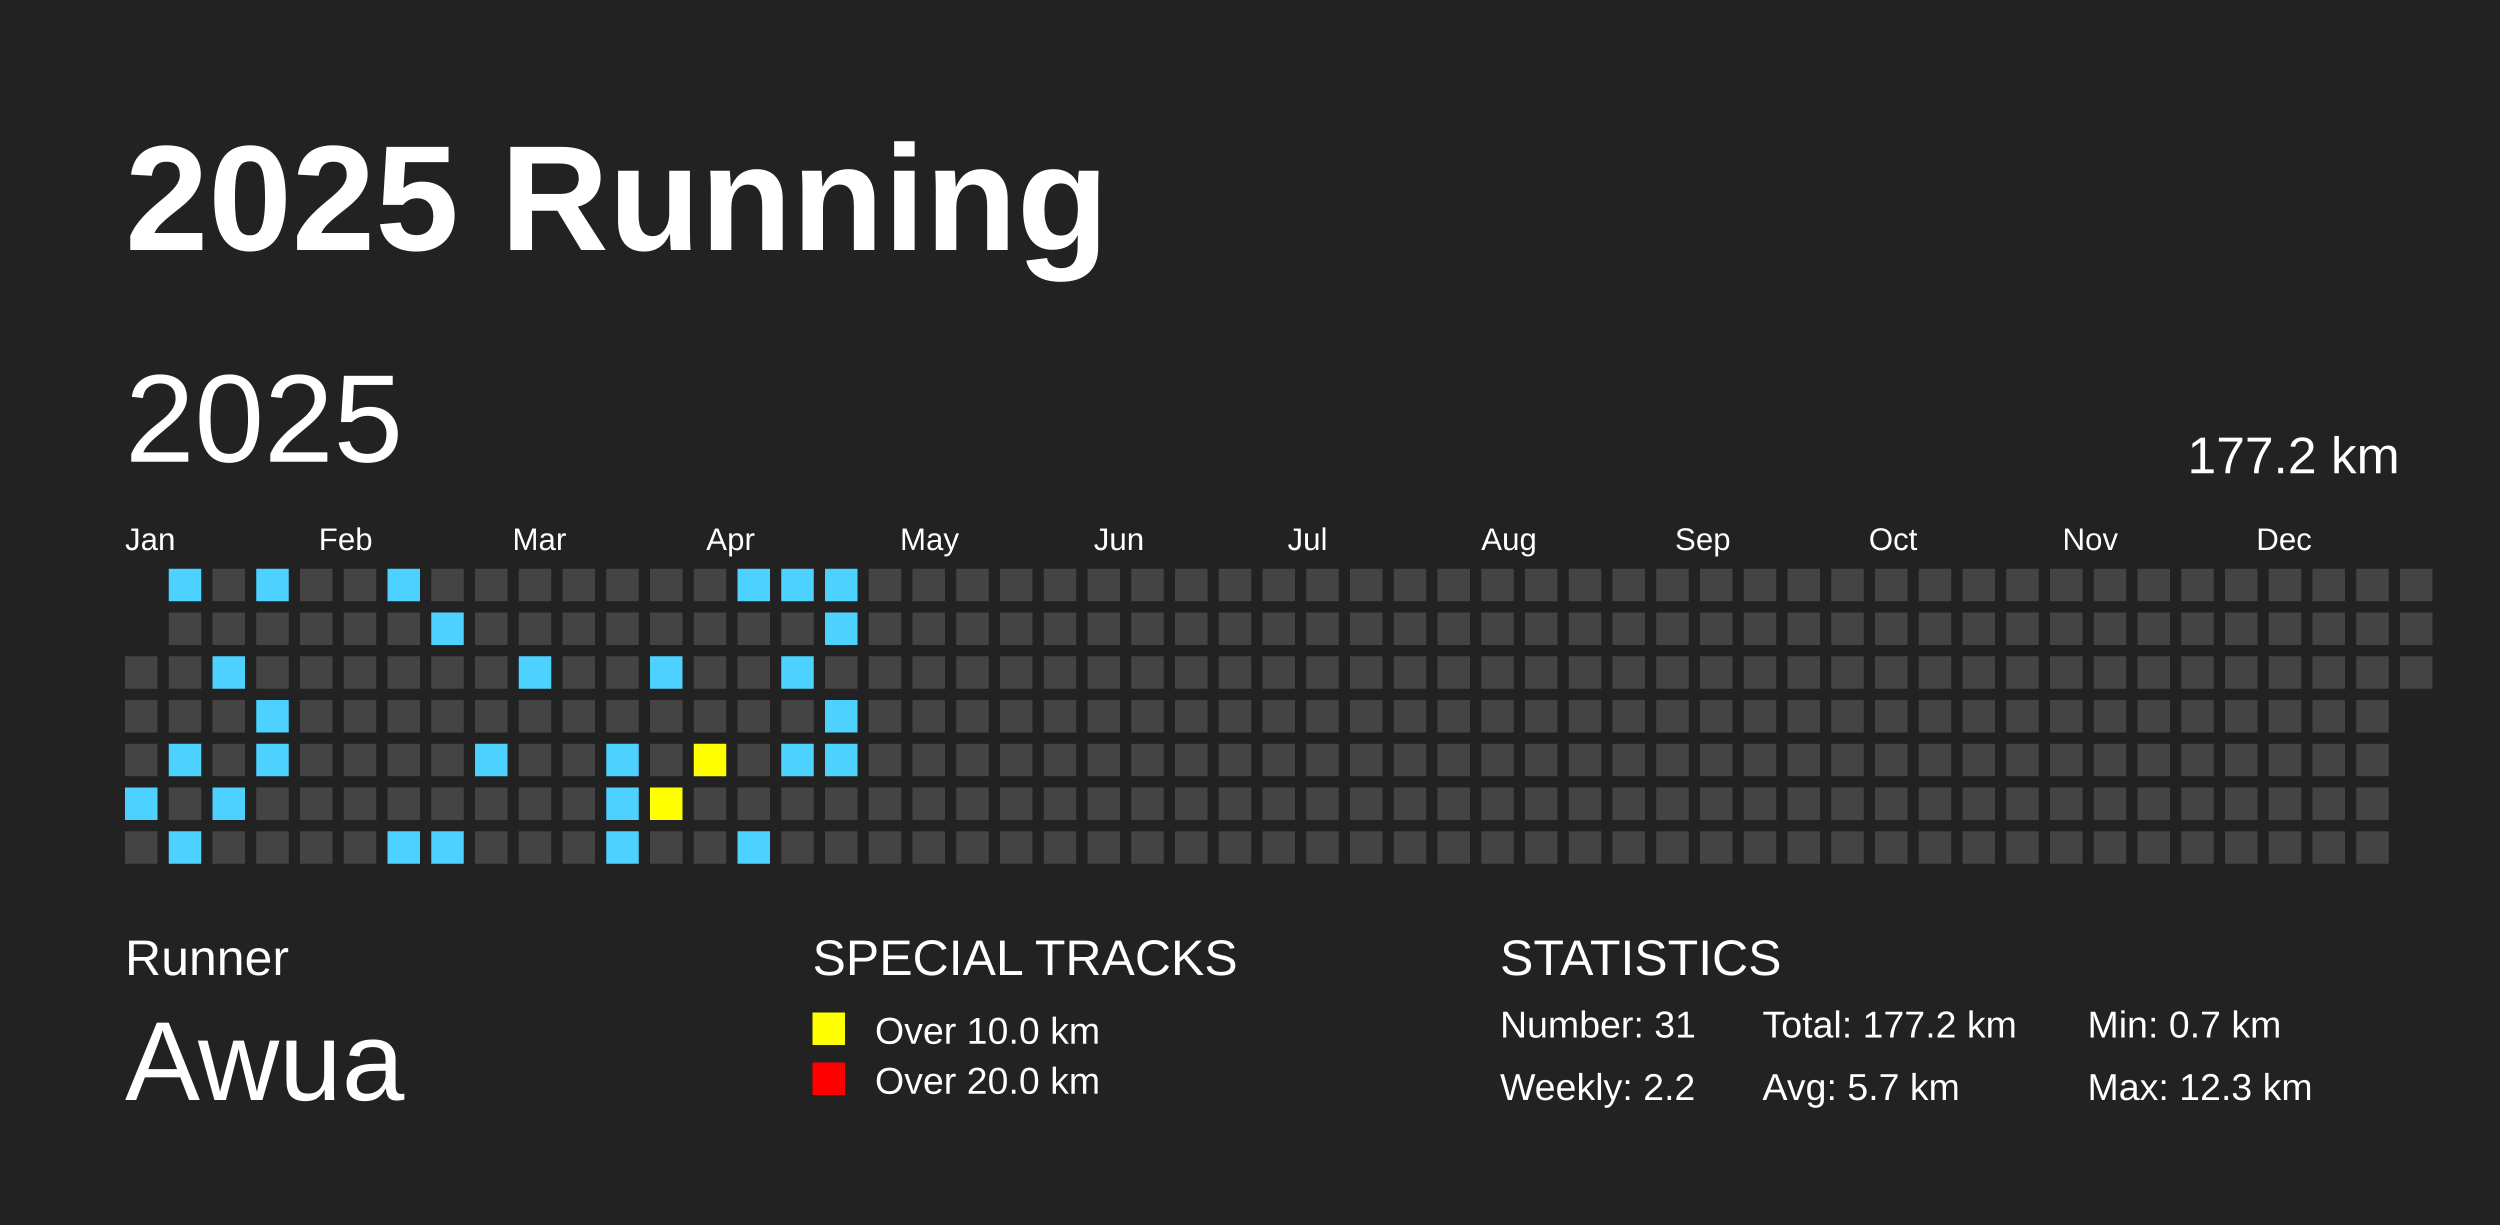
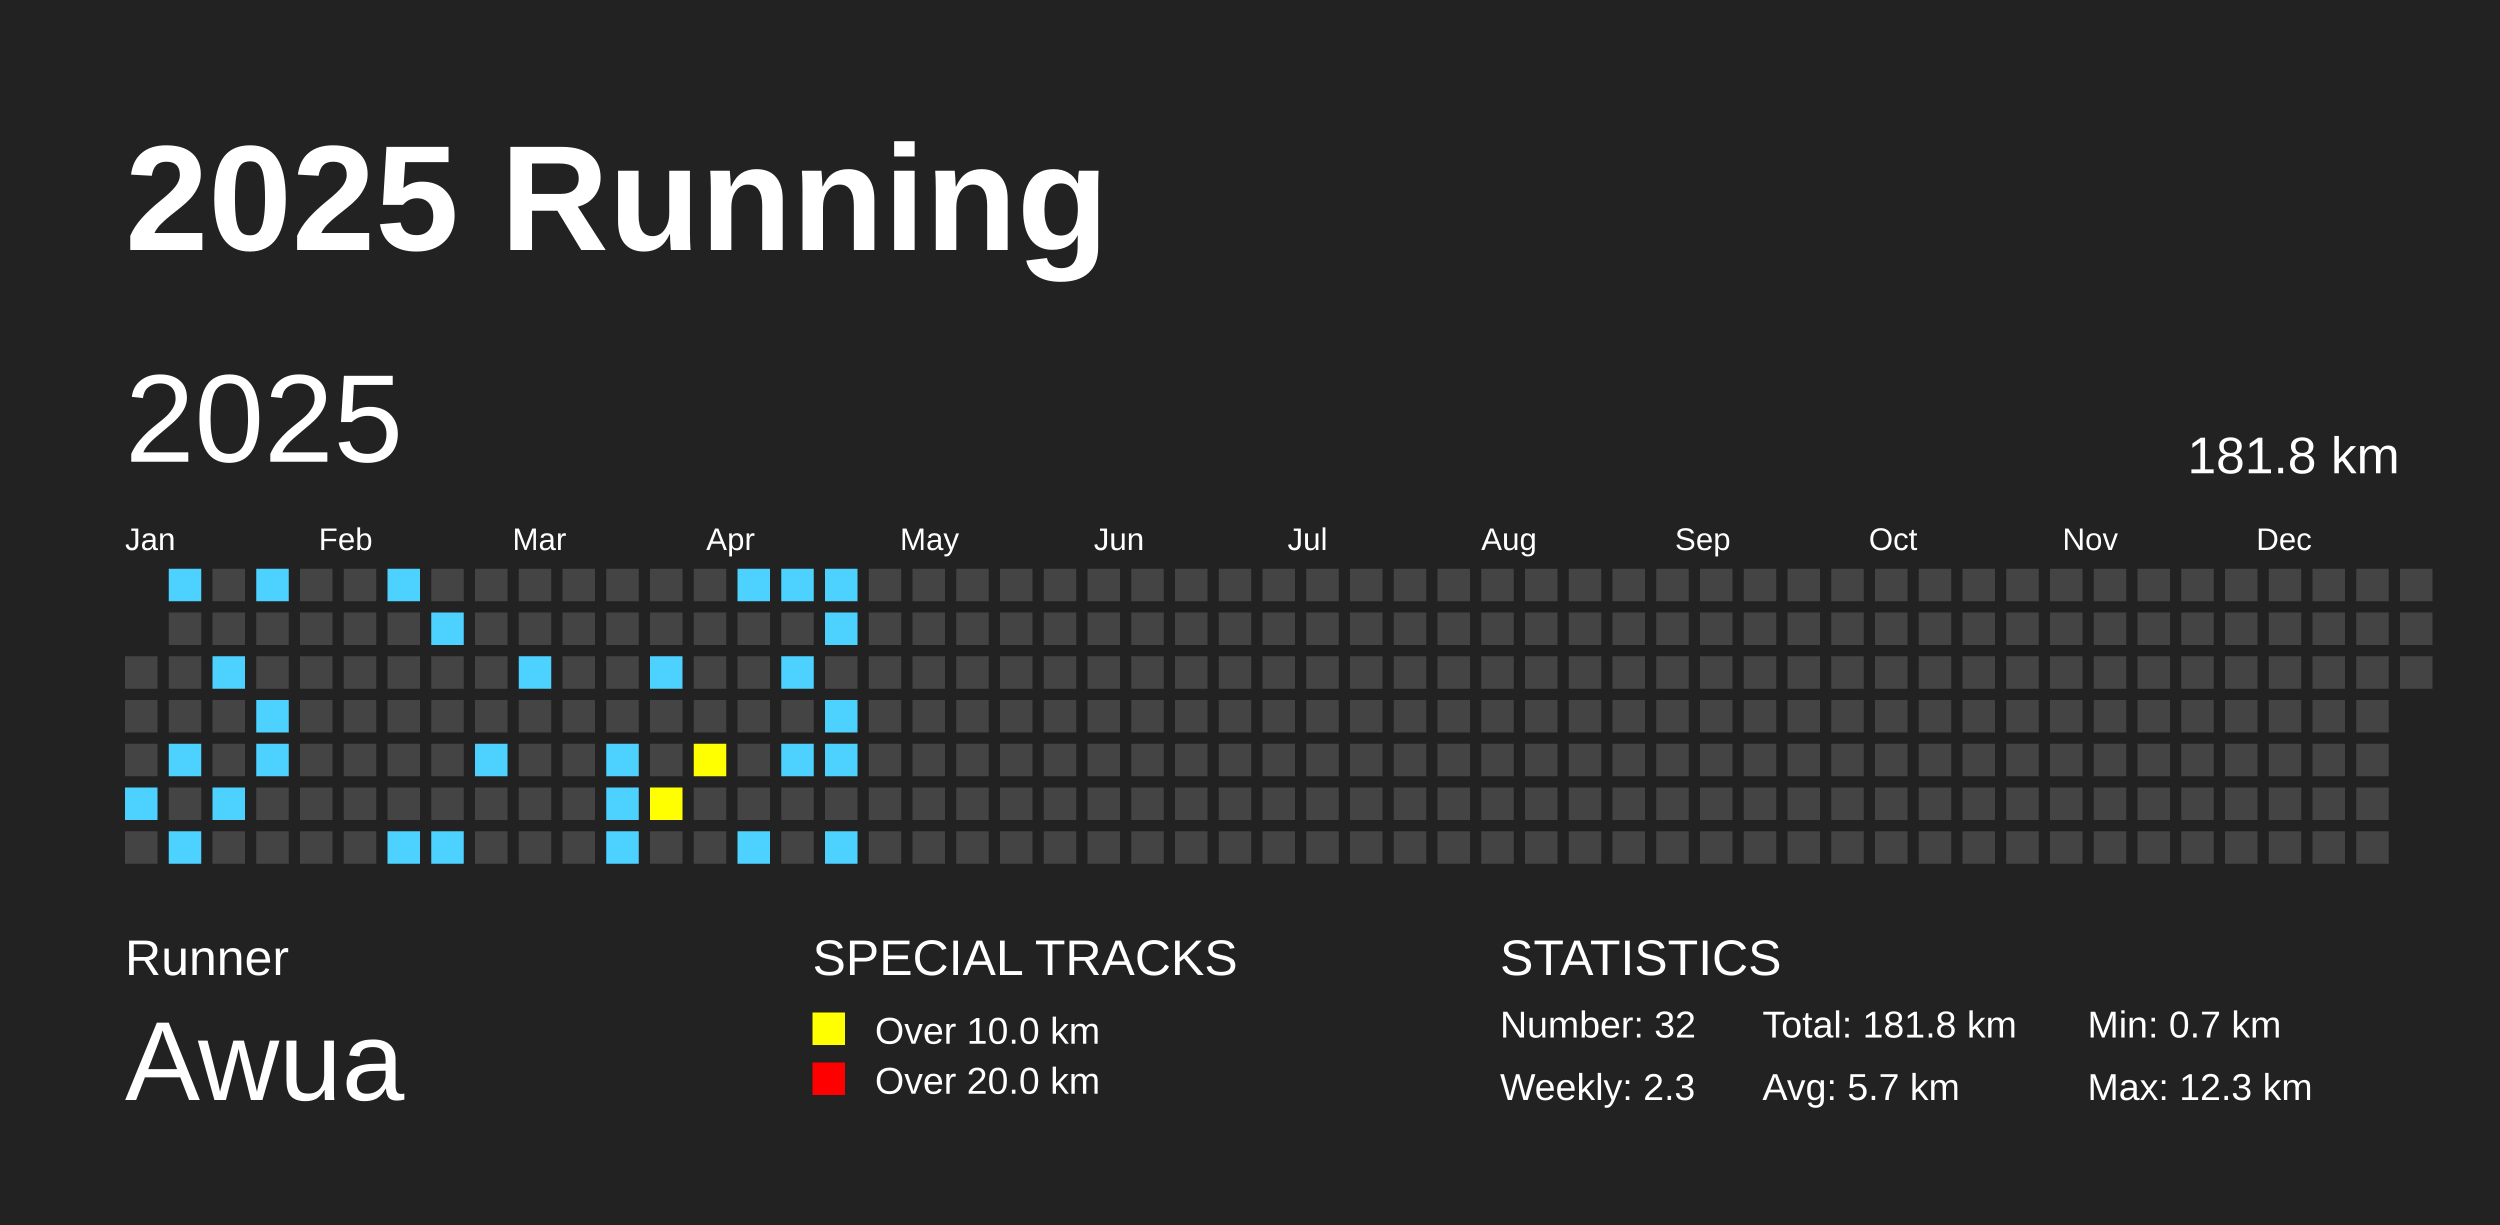
<svg xmlns="http://www.w3.org/2000/svg" baseProfile="full" height="98mm" version="1.1" viewBox="0,0,200,98" width="200mm">
  <defs />
  <rect fill="#222222" height="98" width="200" x="0" y="0" />
  <text fill="#FFFFFF" style="font-size:12px; font-family:Arial; font-weight:bold;" x="10" y="20">2025 Running</text>
  <text fill="#FFFFFF" style="font-size:4px; font-family:Arial" x="10" y="78">Runner</text>
  <text fill="#FFFFFF" style="font-size:9px; font-family:Arial" x="10" y="88">Awua</text>
  <text fill="#FFFFFF" style="font-size:4px; font-family:Arial" x="65" y="78">SPECIAL TRACKS</text>
  <rect fill="yellow" height="2.6" width="2.6" x="65" y="81" />
  <text fill="#FFFFFF" style="font-size:3px; font-family:Arial" x="70" y="83.5">Over 10.0 km</text>
  <rect fill="red" height="2.6" width="2.6" x="65" y="85" />
  <text fill="#FFFFFF" style="font-size:3px; font-family:Arial" x="70" y="87.5">Over 20.0 km</text>
  <text fill="#FFFFFF" style="font-size:4px; font-family:Arial" x="120" y="78">STATISTICS</text>
-   <text fill="#FFFFFF" style="font-size:3px; font-family:Arial" x="120" y="83">Number: 31</text>
-   <text fill="#FFFFFF" style="font-size:3px; font-family:Arial" x="120" y="88">Weekly: 2.2</text>
-   <text fill="#FFFFFF" style="font-size:3px; font-family:Arial" x="141" y="83">Total: 177.2 km</text>
+   <text fill="#FFFFFF" style="font-size:3px; font-family:Arial" x="120" y="83">Number: 32</text>
+   <text fill="#FFFFFF" style="font-size:3px; font-family:Arial" x="120" y="88">Weekly: 2.3</text>
+   <text fill="#FFFFFF" style="font-size:3px; font-family:Arial" x="141" y="83">Total: 181.8 km</text>
  <text fill="#FFFFFF" style="font-size:3px; font-family:Arial" x="141" y="88">Avg: 5.7 km</text>
  <text fill="#FFFFFF" style="font-size:3px; font-family:Arial" x="167" y="83">Min: 0.7 km</text>
  <text fill="#FFFFFF" style="font-size:3px; font-family:Arial" x="167" y="88">Max: 12.3 km</text>
  <text dominant-baseline="hanging" fill="#FFFFFF" style="font-size:10.0px; font-family:Arial;" x="10" y="30">2025</text>
-   <text dominant-baseline="hanging" fill="#FFFFFF" style="font-size:4.125px; font-family:Arial;" x="175" y="35">177.2 km</text>
+   <text dominant-baseline="hanging" fill="#FFFFFF" style="font-size:4.125px; font-family:Arial;" x="175" y="35">181.8 km</text>
  <text fill="#FFFFFF" style="font-size:2.5px; font-family:Arial" x="10.0" y="44">Jan</text>
  <text fill="#FFFFFF" style="font-size:2.5px; font-family:Arial" x="25.5" y="44">Feb</text>
  <text fill="#FFFFFF" style="font-size:2.5px; font-family:Arial" x="41.0" y="44">Mar</text>
  <text fill="#FFFFFF" style="font-size:2.5px; font-family:Arial" x="56.5" y="44">Apr</text>
  <text fill="#FFFFFF" style="font-size:2.5px; font-family:Arial" x="72.0" y="44">May</text>
  <text fill="#FFFFFF" style="font-size:2.5px; font-family:Arial" x="87.5" y="44">Jun</text>
  <text fill="#FFFFFF" style="font-size:2.5px; font-family:Arial" x="103.0" y="44">Jul</text>
  <text fill="#FFFFFF" style="font-size:2.5px; font-family:Arial" x="118.5" y="44">Aug</text>
  <text fill="#FFFFFF" style="font-size:2.5px; font-family:Arial" x="134.0" y="44">Sep</text>
  <text fill="#FFFFFF" style="font-size:2.5px; font-family:Arial" x="149.5" y="44">Oct</text>
  <text fill="#FFFFFF" style="font-size:2.5px; font-family:Arial" x="165.0" y="44">Nov</text>
  <text fill="#FFFFFF" style="font-size:2.5px; font-family:Arial" x="180.5" y="44">Dec</text>
  <rect fill="#444444" height="2.6" width="2.6" x="10.0" y="52.5" />
  <rect fill="#444444" height="2.6" width="2.6" x="10.0" y="56.0" />
  <rect fill="#444444" height="2.6" width="2.6" x="10.0" y="59.5" />
  <rect fill="#4DD2FF" height="2.6" width="2.6" x="10.0" y="63.0" />
  <rect fill="#444444" height="2.6" width="2.6" x="10.0" y="66.5" />
  <rect fill="#4DD2FF" height="2.6" width="2.6" x="13.5" y="45.5" />
  <rect fill="#444444" height="2.6" width="2.6" x="13.5" y="49.0" />
  <rect fill="#444444" height="2.6" width="2.6" x="13.5" y="52.5" />
  <rect fill="#444444" height="2.6" width="2.6" x="13.5" y="56.0" />
  <rect fill="#4DD2FF" height="2.6" width="2.6" x="13.5" y="59.5" />
  <rect fill="#444444" height="2.6" width="2.6" x="13.5" y="63.0" />
  <rect fill="#4DD2FF" height="2.6" width="2.6" x="13.5" y="66.5" />
  <rect fill="#444444" height="2.6" width="2.6" x="17.0" y="45.5" />
  <rect fill="#444444" height="2.6" width="2.6" x="17.0" y="49.0" />
  <rect fill="#4DD2FF" height="2.6" width="2.6" x="17.0" y="52.5" />
  <rect fill="#444444" height="2.6" width="2.6" x="17.0" y="56.0" />
  <rect fill="#444444" height="2.6" width="2.6" x="17.0" y="59.5" />
  <rect fill="#4DD2FF" height="2.6" width="2.6" x="17.0" y="63.0" />
  <rect fill="#444444" height="2.6" width="2.6" x="17.0" y="66.5" />
  <rect fill="#4DD2FF" height="2.6" width="2.6" x="20.5" y="45.5" />
  <rect fill="#444444" height="2.6" width="2.6" x="20.5" y="49.0" />
  <rect fill="#444444" height="2.6" width="2.6" x="20.5" y="52.5" />
  <rect fill="#4DD2FF" height="2.6" width="2.6" x="20.5" y="56.0" />
  <rect fill="#4DD2FF" height="2.6" width="2.6" x="20.5" y="59.5" />
  <rect fill="#444444" height="2.6" width="2.6" x="20.5" y="63.0" />
  <rect fill="#444444" height="2.6" width="2.6" x="20.5" y="66.5" />
  <rect fill="#444444" height="2.6" width="2.6" x="24.0" y="45.5" />
  <rect fill="#444444" height="2.6" width="2.6" x="24.0" y="49.0" />
  <rect fill="#444444" height="2.6" width="2.6" x="24.0" y="52.5" />
  <rect fill="#444444" height="2.6" width="2.6" x="24.0" y="56.0" />
  <rect fill="#444444" height="2.6" width="2.6" x="24.0" y="59.5" />
  <rect fill="#444444" height="2.6" width="2.6" x="24.0" y="63.0" />
  <rect fill="#444444" height="2.6" width="2.6" x="24.0" y="66.5" />
  <rect fill="#444444" height="2.6" width="2.6" x="27.5" y="45.5" />
  <rect fill="#444444" height="2.6" width="2.6" x="27.5" y="49.0" />
  <rect fill="#444444" height="2.6" width="2.6" x="27.5" y="52.5" />
  <rect fill="#444444" height="2.6" width="2.6" x="27.5" y="56.0" />
  <rect fill="#444444" height="2.6" width="2.6" x="27.5" y="59.5" />
  <rect fill="#444444" height="2.6" width="2.6" x="27.5" y="63.0" />
  <rect fill="#444444" height="2.6" width="2.6" x="27.5" y="66.5" />
  <rect fill="#4DD2FF" height="2.6" width="2.6" x="31.0" y="45.5" />
  <rect fill="#444444" height="2.6" width="2.6" x="31.0" y="49.0" />
  <rect fill="#444444" height="2.6" width="2.6" x="31.0" y="52.5" />
  <rect fill="#444444" height="2.6" width="2.6" x="31.0" y="56.0" />
  <rect fill="#444444" height="2.6" width="2.6" x="31.0" y="59.5" />
  <rect fill="#444444" height="2.6" width="2.6" x="31.0" y="63.0" />
  <rect fill="#4DD2FF" height="2.6" width="2.6" x="31.0" y="66.5" />
  <rect fill="#444444" height="2.6" width="2.6" x="34.5" y="45.5" />
  <rect fill="#4DD2FF" height="2.6" width="2.6" x="34.5" y="49.0" />
  <rect fill="#444444" height="2.6" width="2.6" x="34.5" y="52.5" />
  <rect fill="#444444" height="2.6" width="2.6" x="34.5" y="56.0" />
  <rect fill="#444444" height="2.6" width="2.6" x="34.5" y="59.5" />
  <rect fill="#444444" height="2.6" width="2.6" x="34.5" y="63.0" />
  <rect fill="#4DD2FF" height="2.6" width="2.6" x="34.5" y="66.5" />
  <rect fill="#444444" height="2.6" width="2.6" x="38.0" y="45.5" />
  <rect fill="#444444" height="2.6" width="2.6" x="38.0" y="49.0" />
  <rect fill="#444444" height="2.6" width="2.6" x="38.0" y="52.5" />
  <rect fill="#444444" height="2.6" width="2.6" x="38.0" y="56.0" />
  <rect fill="#4DD2FF" height="2.6" width="2.6" x="38.0" y="59.5" />
  <rect fill="#444444" height="2.6" width="2.6" x="38.0" y="63.0" />
  <rect fill="#444444" height="2.6" width="2.6" x="38.0" y="66.5" />
  <rect fill="#444444" height="2.6" width="2.6" x="41.5" y="45.5" />
  <rect fill="#444444" height="2.6" width="2.6" x="41.5" y="49.0" />
  <rect fill="#4DD2FF" height="2.6" width="2.6" x="41.5" y="52.5" />
  <rect fill="#444444" height="2.6" width="2.6" x="41.5" y="56.0" />
  <rect fill="#444444" height="2.6" width="2.6" x="41.5" y="59.5" />
  <rect fill="#444444" height="2.6" width="2.6" x="41.5" y="63.0" />
  <rect fill="#444444" height="2.6" width="2.6" x="41.5" y="66.5" />
  <rect fill="#444444" height="2.6" width="2.6" x="45.0" y="45.5" />
  <rect fill="#444444" height="2.6" width="2.6" x="45.0" y="49.0" />
  <rect fill="#444444" height="2.6" width="2.6" x="45.0" y="52.5" />
  <rect fill="#444444" height="2.6" width="2.6" x="45.0" y="56.0" />
  <rect fill="#444444" height="2.6" width="2.6" x="45.0" y="59.5" />
  <rect fill="#444444" height="2.6" width="2.6" x="45.0" y="63.0" />
  <rect fill="#444444" height="2.6" width="2.6" x="45.0" y="66.5" />
  <rect fill="#444444" height="2.6" width="2.6" x="48.5" y="45.5" />
  <rect fill="#444444" height="2.6" width="2.6" x="48.5" y="49.0" />
  <rect fill="#444444" height="2.6" width="2.6" x="48.5" y="52.5" />
  <rect fill="#444444" height="2.6" width="2.6" x="48.5" y="56.0" />
  <rect fill="#4DD2FF" height="2.6" width="2.6" x="48.5" y="59.5" />
  <rect fill="#4DD2FF" height="2.6" width="2.6" x="48.5" y="63.0" />
  <rect fill="#4DD2FF" height="2.6" width="2.6" x="48.5" y="66.5" />
  <rect fill="#444444" height="2.6" width="2.6" x="52.0" y="45.5" />
  <rect fill="#444444" height="2.6" width="2.6" x="52.0" y="49.0" />
  <rect fill="#4DD2FF" height="2.6" width="2.6" x="52.0" y="52.5" />
  <rect fill="#444444" height="2.6" width="2.6" x="52.0" y="56.0" />
  <rect fill="#444444" height="2.6" width="2.6" x="52.0" y="59.5" />
  <rect fill="yellow" height="2.6" width="2.6" x="52.0" y="63.0" />
  <rect fill="#444444" height="2.6" width="2.6" x="52.0" y="66.5" />
  <rect fill="#444444" height="2.6" width="2.6" x="55.5" y="45.5" />
  <rect fill="#444444" height="2.6" width="2.6" x="55.5" y="49.0" />
  <rect fill="#444444" height="2.6" width="2.6" x="55.5" y="52.5" />
  <rect fill="#444444" height="2.6" width="2.6" x="55.5" y="56.0" />
  <rect fill="yellow" height="2.6" width="2.6" x="55.5" y="59.5" />
  <rect fill="#444444" height="2.6" width="2.6" x="55.5" y="63.0" />
  <rect fill="#444444" height="2.6" width="2.6" x="55.5" y="66.5" />
  <rect fill="#4DD2FF" height="2.6" width="2.6" x="59.0" y="45.5" />
  <rect fill="#444444" height="2.6" width="2.6" x="59.0" y="49.0" />
  <rect fill="#444444" height="2.6" width="2.6" x="59.0" y="52.5" />
  <rect fill="#444444" height="2.6" width="2.6" x="59.0" y="56.0" />
  <rect fill="#444444" height="2.6" width="2.6" x="59.0" y="59.5" />
  <rect fill="#444444" height="2.6" width="2.6" x="59.0" y="63.0" />
  <rect fill="#4DD2FF" height="2.6" width="2.6" x="59.0" y="66.5" />
  <rect fill="#4DD2FF" height="2.6" width="2.6" x="62.5" y="45.5" />
  <rect fill="#444444" height="2.6" width="2.6" x="62.5" y="49.0" />
  <rect fill="#4DD2FF" height="2.6" width="2.6" x="62.5" y="52.5" />
  <rect fill="#444444" height="2.6" width="2.6" x="62.5" y="56.0" />
  <rect fill="#4DD2FF" height="2.6" width="2.6" x="62.5" y="59.5" />
  <rect fill="#444444" height="2.6" width="2.6" x="62.5" y="63.0" />
  <rect fill="#444444" height="2.6" width="2.6" x="62.5" y="66.5" />
  <rect fill="#4DD2FF" height="2.6" width="2.6" x="66.0" y="45.5" />
  <rect fill="#4DD2FF" height="2.6" width="2.6" x="66.0" y="49.0" />
  <rect fill="#444444" height="2.6" width="2.6" x="66.0" y="52.5" />
  <rect fill="#4DD2FF" height="2.6" width="2.6" x="66.0" y="56.0" />
  <rect fill="#4DD2FF" height="2.6" width="2.6" x="66.0" y="59.5" />
  <rect fill="#444444" height="2.6" width="2.6" x="66.0" y="63.0" />
-   <rect fill="#444444" height="2.6" width="2.6" x="66.0" y="66.5" />
+   <rect fill="#4DD2FF" height="2.6" width="2.6" x="66.0" y="66.5" />
  <rect fill="#444444" height="2.6" width="2.6" x="69.5" y="45.5" />
  <rect fill="#444444" height="2.6" width="2.6" x="69.5" y="49.0" />
  <rect fill="#444444" height="2.6" width="2.6" x="69.5" y="52.5" />
  <rect fill="#444444" height="2.6" width="2.6" x="69.5" y="56.0" />
  <rect fill="#444444" height="2.6" width="2.6" x="69.5" y="59.5" />
  <rect fill="#444444" height="2.6" width="2.6" x="69.5" y="63.0" />
  <rect fill="#444444" height="2.6" width="2.6" x="69.5" y="66.5" />
  <rect fill="#444444" height="2.6" width="2.6" x="73.0" y="45.5" />
  <rect fill="#444444" height="2.6" width="2.6" x="73.0" y="49.0" />
  <rect fill="#444444" height="2.6" width="2.6" x="73.0" y="52.5" />
  <rect fill="#444444" height="2.6" width="2.6" x="73.0" y="56.0" />
  <rect fill="#444444" height="2.6" width="2.6" x="73.0" y="59.5" />
  <rect fill="#444444" height="2.6" width="2.6" x="73.0" y="63.0" />
  <rect fill="#444444" height="2.6" width="2.6" x="73.0" y="66.5" />
  <rect fill="#444444" height="2.6" width="2.6" x="76.5" y="45.5" />
  <rect fill="#444444" height="2.6" width="2.6" x="76.5" y="49.0" />
  <rect fill="#444444" height="2.6" width="2.6" x="76.5" y="52.5" />
  <rect fill="#444444" height="2.6" width="2.6" x="76.5" y="56.0" />
  <rect fill="#444444" height="2.6" width="2.6" x="76.5" y="59.5" />
  <rect fill="#444444" height="2.6" width="2.6" x="76.5" y="63.0" />
  <rect fill="#444444" height="2.6" width="2.6" x="76.5" y="66.5" />
  <rect fill="#444444" height="2.6" width="2.6" x="80.0" y="45.5" />
  <rect fill="#444444" height="2.6" width="2.6" x="80.0" y="49.0" />
  <rect fill="#444444" height="2.6" width="2.6" x="80.0" y="52.5" />
  <rect fill="#444444" height="2.6" width="2.6" x="80.0" y="56.0" />
  <rect fill="#444444" height="2.6" width="2.6" x="80.0" y="59.5" />
  <rect fill="#444444" height="2.6" width="2.6" x="80.0" y="63.0" />
  <rect fill="#444444" height="2.6" width="2.6" x="80.0" y="66.5" />
  <rect fill="#444444" height="2.6" width="2.6" x="83.5" y="45.5" />
  <rect fill="#444444" height="2.6" width="2.6" x="83.5" y="49.0" />
  <rect fill="#444444" height="2.6" width="2.6" x="83.5" y="52.5" />
  <rect fill="#444444" height="2.6" width="2.6" x="83.5" y="56.0" />
  <rect fill="#444444" height="2.6" width="2.6" x="83.5" y="59.5" />
  <rect fill="#444444" height="2.6" width="2.6" x="83.5" y="63.0" />
  <rect fill="#444444" height="2.6" width="2.6" x="83.5" y="66.5" />
  <rect fill="#444444" height="2.6" width="2.6" x="87.0" y="45.5" />
  <rect fill="#444444" height="2.6" width="2.6" x="87.0" y="49.0" />
  <rect fill="#444444" height="2.6" width="2.6" x="87.0" y="52.5" />
  <rect fill="#444444" height="2.6" width="2.6" x="87.0" y="56.0" />
  <rect fill="#444444" height="2.6" width="2.6" x="87.0" y="59.5" />
  <rect fill="#444444" height="2.6" width="2.6" x="87.0" y="63.0" />
  <rect fill="#444444" height="2.6" width="2.6" x="87.0" y="66.5" />
  <rect fill="#444444" height="2.6" width="2.6" x="90.5" y="45.5" />
  <rect fill="#444444" height="2.6" width="2.6" x="90.5" y="49.0" />
  <rect fill="#444444" height="2.6" width="2.6" x="90.5" y="52.5" />
  <rect fill="#444444" height="2.6" width="2.6" x="90.5" y="56.0" />
  <rect fill="#444444" height="2.6" width="2.6" x="90.5" y="59.5" />
  <rect fill="#444444" height="2.6" width="2.6" x="90.5" y="63.0" />
  <rect fill="#444444" height="2.6" width="2.6" x="90.5" y="66.5" />
  <rect fill="#444444" height="2.6" width="2.6" x="94.0" y="45.5" />
  <rect fill="#444444" height="2.6" width="2.6" x="94.0" y="49.0" />
  <rect fill="#444444" height="2.6" width="2.6" x="94.0" y="52.5" />
  <rect fill="#444444" height="2.6" width="2.6" x="94.0" y="56.0" />
  <rect fill="#444444" height="2.6" width="2.6" x="94.0" y="59.5" />
  <rect fill="#444444" height="2.6" width="2.6" x="94.0" y="63.0" />
  <rect fill="#444444" height="2.6" width="2.6" x="94.0" y="66.5" />
  <rect fill="#444444" height="2.6" width="2.6" x="97.5" y="45.5" />
  <rect fill="#444444" height="2.6" width="2.6" x="97.5" y="49.0" />
  <rect fill="#444444" height="2.6" width="2.6" x="97.5" y="52.5" />
  <rect fill="#444444" height="2.6" width="2.6" x="97.5" y="56.0" />
  <rect fill="#444444" height="2.6" width="2.6" x="97.5" y="59.5" />
  <rect fill="#444444" height="2.6" width="2.6" x="97.5" y="63.0" />
  <rect fill="#444444" height="2.6" width="2.6" x="97.5" y="66.5" />
  <rect fill="#444444" height="2.6" width="2.6" x="101.0" y="45.5" />
  <rect fill="#444444" height="2.6" width="2.6" x="101.0" y="49.0" />
  <rect fill="#444444" height="2.6" width="2.6" x="101.0" y="52.5" />
  <rect fill="#444444" height="2.6" width="2.6" x="101.0" y="56.0" />
  <rect fill="#444444" height="2.6" width="2.6" x="101.0" y="59.5" />
  <rect fill="#444444" height="2.6" width="2.6" x="101.0" y="63.0" />
  <rect fill="#444444" height="2.6" width="2.6" x="101.0" y="66.5" />
  <rect fill="#444444" height="2.6" width="2.6" x="104.5" y="45.5" />
  <rect fill="#444444" height="2.6" width="2.6" x="104.5" y="49.0" />
  <rect fill="#444444" height="2.6" width="2.6" x="104.5" y="52.5" />
  <rect fill="#444444" height="2.6" width="2.6" x="104.5" y="56.0" />
  <rect fill="#444444" height="2.6" width="2.6" x="104.5" y="59.5" />
  <rect fill="#444444" height="2.6" width="2.6" x="104.5" y="63.0" />
  <rect fill="#444444" height="2.6" width="2.6" x="104.5" y="66.5" />
  <rect fill="#444444" height="2.6" width="2.6" x="108.0" y="45.5" />
  <rect fill="#444444" height="2.6" width="2.6" x="108.0" y="49.0" />
  <rect fill="#444444" height="2.6" width="2.6" x="108.0" y="52.5" />
  <rect fill="#444444" height="2.6" width="2.6" x="108.0" y="56.0" />
  <rect fill="#444444" height="2.6" width="2.6" x="108.0" y="59.5" />
  <rect fill="#444444" height="2.6" width="2.6" x="108.0" y="63.0" />
  <rect fill="#444444" height="2.6" width="2.6" x="108.0" y="66.5" />
  <rect fill="#444444" height="2.6" width="2.6" x="111.5" y="45.5" />
  <rect fill="#444444" height="2.6" width="2.6" x="111.5" y="49.0" />
  <rect fill="#444444" height="2.6" width="2.6" x="111.5" y="52.5" />
  <rect fill="#444444" height="2.6" width="2.6" x="111.5" y="56.0" />
  <rect fill="#444444" height="2.6" width="2.6" x="111.5" y="59.5" />
  <rect fill="#444444" height="2.6" width="2.6" x="111.5" y="63.0" />
  <rect fill="#444444" height="2.6" width="2.6" x="111.5" y="66.5" />
  <rect fill="#444444" height="2.6" width="2.6" x="115.0" y="45.5" />
  <rect fill="#444444" height="2.6" width="2.6" x="115.0" y="49.0" />
  <rect fill="#444444" height="2.6" width="2.6" x="115.0" y="52.5" />
  <rect fill="#444444" height="2.6" width="2.6" x="115.0" y="56.0" />
  <rect fill="#444444" height="2.6" width="2.6" x="115.0" y="59.5" />
  <rect fill="#444444" height="2.6" width="2.6" x="115.0" y="63.0" />
  <rect fill="#444444" height="2.6" width="2.6" x="115.0" y="66.5" />
  <rect fill="#444444" height="2.6" width="2.6" x="118.5" y="45.5" />
  <rect fill="#444444" height="2.6" width="2.6" x="118.5" y="49.0" />
  <rect fill="#444444" height="2.6" width="2.6" x="118.5" y="52.5" />
  <rect fill="#444444" height="2.6" width="2.6" x="118.5" y="56.0" />
  <rect fill="#444444" height="2.6" width="2.6" x="118.5" y="59.5" />
  <rect fill="#444444" height="2.6" width="2.6" x="118.5" y="63.0" />
  <rect fill="#444444" height="2.6" width="2.6" x="118.5" y="66.5" />
  <rect fill="#444444" height="2.6" width="2.6" x="122.0" y="45.5" />
  <rect fill="#444444" height="2.6" width="2.6" x="122.0" y="49.0" />
  <rect fill="#444444" height="2.6" width="2.6" x="122.0" y="52.5" />
  <rect fill="#444444" height="2.6" width="2.6" x="122.0" y="56.0" />
  <rect fill="#444444" height="2.6" width="2.6" x="122.0" y="59.5" />
  <rect fill="#444444" height="2.6" width="2.6" x="122.0" y="63.0" />
  <rect fill="#444444" height="2.6" width="2.6" x="122.0" y="66.5" />
  <rect fill="#444444" height="2.6" width="2.6" x="125.5" y="45.5" />
  <rect fill="#444444" height="2.6" width="2.6" x="125.5" y="49.0" />
  <rect fill="#444444" height="2.6" width="2.6" x="125.5" y="52.5" />
  <rect fill="#444444" height="2.6" width="2.6" x="125.5" y="56.0" />
  <rect fill="#444444" height="2.6" width="2.6" x="125.5" y="59.5" />
  <rect fill="#444444" height="2.6" width="2.6" x="125.5" y="63.0" />
  <rect fill="#444444" height="2.6" width="2.6" x="125.5" y="66.5" />
  <rect fill="#444444" height="2.6" width="2.6" x="129.0" y="45.5" />
  <rect fill="#444444" height="2.6" width="2.6" x="129.0" y="49.0" />
  <rect fill="#444444" height="2.6" width="2.6" x="129.0" y="52.5" />
  <rect fill="#444444" height="2.6" width="2.6" x="129.0" y="56.0" />
  <rect fill="#444444" height="2.6" width="2.6" x="129.0" y="59.5" />
  <rect fill="#444444" height="2.6" width="2.6" x="129.0" y="63.0" />
  <rect fill="#444444" height="2.6" width="2.6" x="129.0" y="66.5" />
  <rect fill="#444444" height="2.6" width="2.6" x="132.5" y="45.5" />
  <rect fill="#444444" height="2.6" width="2.6" x="132.5" y="49.0" />
  <rect fill="#444444" height="2.6" width="2.6" x="132.5" y="52.5" />
  <rect fill="#444444" height="2.6" width="2.6" x="132.5" y="56.0" />
  <rect fill="#444444" height="2.6" width="2.6" x="132.5" y="59.5" />
  <rect fill="#444444" height="2.6" width="2.6" x="132.5" y="63.0" />
  <rect fill="#444444" height="2.6" width="2.6" x="132.5" y="66.5" />
  <rect fill="#444444" height="2.6" width="2.6" x="136.0" y="45.5" />
  <rect fill="#444444" height="2.6" width="2.6" x="136.0" y="49.0" />
  <rect fill="#444444" height="2.6" width="2.6" x="136.0" y="52.5" />
  <rect fill="#444444" height="2.6" width="2.6" x="136.0" y="56.0" />
  <rect fill="#444444" height="2.6" width="2.6" x="136.0" y="59.5" />
  <rect fill="#444444" height="2.6" width="2.6" x="136.0" y="63.0" />
  <rect fill="#444444" height="2.6" width="2.6" x="136.0" y="66.5" />
  <rect fill="#444444" height="2.6" width="2.6" x="139.5" y="45.5" />
  <rect fill="#444444" height="2.6" width="2.6" x="139.5" y="49.0" />
  <rect fill="#444444" height="2.6" width="2.6" x="139.5" y="52.5" />
  <rect fill="#444444" height="2.6" width="2.6" x="139.5" y="56.0" />
  <rect fill="#444444" height="2.6" width="2.6" x="139.5" y="59.5" />
  <rect fill="#444444" height="2.6" width="2.6" x="139.5" y="63.0" />
  <rect fill="#444444" height="2.6" width="2.6" x="139.5" y="66.5" />
  <rect fill="#444444" height="2.6" width="2.6" x="143.0" y="45.5" />
  <rect fill="#444444" height="2.6" width="2.6" x="143.0" y="49.0" />
  <rect fill="#444444" height="2.6" width="2.6" x="143.0" y="52.5" />
  <rect fill="#444444" height="2.6" width="2.6" x="143.0" y="56.0" />
  <rect fill="#444444" height="2.6" width="2.6" x="143.0" y="59.5" />
  <rect fill="#444444" height="2.6" width="2.6" x="143.0" y="63.0" />
  <rect fill="#444444" height="2.6" width="2.6" x="143.0" y="66.5" />
  <rect fill="#444444" height="2.6" width="2.6" x="146.5" y="45.5" />
  <rect fill="#444444" height="2.6" width="2.6" x="146.5" y="49.0" />
  <rect fill="#444444" height="2.6" width="2.6" x="146.5" y="52.5" />
  <rect fill="#444444" height="2.6" width="2.6" x="146.5" y="56.0" />
  <rect fill="#444444" height="2.6" width="2.6" x="146.5" y="59.5" />
  <rect fill="#444444" height="2.6" width="2.6" x="146.5" y="63.0" />
  <rect fill="#444444" height="2.6" width="2.6" x="146.5" y="66.5" />
  <rect fill="#444444" height="2.6" width="2.6" x="150.0" y="45.5" />
  <rect fill="#444444" height="2.6" width="2.6" x="150.0" y="49.0" />
  <rect fill="#444444" height="2.6" width="2.6" x="150.0" y="52.5" />
  <rect fill="#444444" height="2.6" width="2.6" x="150.0" y="56.0" />
  <rect fill="#444444" height="2.6" width="2.6" x="150.0" y="59.5" />
  <rect fill="#444444" height="2.6" width="2.6" x="150.0" y="63.0" />
  <rect fill="#444444" height="2.6" width="2.6" x="150.0" y="66.5" />
  <rect fill="#444444" height="2.6" width="2.6" x="153.5" y="45.5" />
  <rect fill="#444444" height="2.6" width="2.6" x="153.5" y="49.0" />
  <rect fill="#444444" height="2.6" width="2.6" x="153.5" y="52.5" />
  <rect fill="#444444" height="2.6" width="2.6" x="153.5" y="56.0" />
  <rect fill="#444444" height="2.6" width="2.6" x="153.5" y="59.5" />
  <rect fill="#444444" height="2.6" width="2.6" x="153.5" y="63.0" />
  <rect fill="#444444" height="2.6" width="2.6" x="153.5" y="66.5" />
  <rect fill="#444444" height="2.6" width="2.6" x="157.0" y="45.5" />
  <rect fill="#444444" height="2.6" width="2.6" x="157.0" y="49.0" />
  <rect fill="#444444" height="2.6" width="2.6" x="157.0" y="52.5" />
  <rect fill="#444444" height="2.6" width="2.6" x="157.0" y="56.0" />
  <rect fill="#444444" height="2.6" width="2.6" x="157.0" y="59.5" />
  <rect fill="#444444" height="2.6" width="2.6" x="157.0" y="63.0" />
  <rect fill="#444444" height="2.6" width="2.6" x="157.0" y="66.5" />
  <rect fill="#444444" height="2.6" width="2.6" x="160.5" y="45.5" />
  <rect fill="#444444" height="2.6" width="2.6" x="160.5" y="49.0" />
  <rect fill="#444444" height="2.6" width="2.6" x="160.5" y="52.5" />
  <rect fill="#444444" height="2.6" width="2.6" x="160.5" y="56.0" />
  <rect fill="#444444" height="2.6" width="2.6" x="160.5" y="59.5" />
  <rect fill="#444444" height="2.6" width="2.6" x="160.5" y="63.0" />
  <rect fill="#444444" height="2.6" width="2.6" x="160.5" y="66.5" />
  <rect fill="#444444" height="2.6" width="2.6" x="164.0" y="45.5" />
  <rect fill="#444444" height="2.6" width="2.6" x="164.0" y="49.0" />
  <rect fill="#444444" height="2.6" width="2.6" x="164.0" y="52.5" />
  <rect fill="#444444" height="2.6" width="2.6" x="164.0" y="56.0" />
  <rect fill="#444444" height="2.6" width="2.6" x="164.0" y="59.5" />
  <rect fill="#444444" height="2.6" width="2.6" x="164.0" y="63.0" />
  <rect fill="#444444" height="2.6" width="2.6" x="164.0" y="66.5" />
  <rect fill="#444444" height="2.6" width="2.6" x="167.5" y="45.5" />
  <rect fill="#444444" height="2.6" width="2.6" x="167.5" y="49.0" />
  <rect fill="#444444" height="2.6" width="2.6" x="167.5" y="52.5" />
  <rect fill="#444444" height="2.6" width="2.6" x="167.5" y="56.0" />
  <rect fill="#444444" height="2.6" width="2.6" x="167.5" y="59.5" />
  <rect fill="#444444" height="2.6" width="2.6" x="167.5" y="63.0" />
  <rect fill="#444444" height="2.6" width="2.6" x="167.5" y="66.5" />
  <rect fill="#444444" height="2.6" width="2.6" x="171.0" y="45.5" />
  <rect fill="#444444" height="2.6" width="2.6" x="171.0" y="49.0" />
  <rect fill="#444444" height="2.6" width="2.6" x="171.0" y="52.5" />
  <rect fill="#444444" height="2.6" width="2.6" x="171.0" y="56.0" />
  <rect fill="#444444" height="2.6" width="2.6" x="171.0" y="59.5" />
  <rect fill="#444444" height="2.6" width="2.6" x="171.0" y="63.0" />
  <rect fill="#444444" height="2.6" width="2.6" x="171.0" y="66.5" />
  <rect fill="#444444" height="2.6" width="2.6" x="174.5" y="45.5" />
  <rect fill="#444444" height="2.6" width="2.6" x="174.5" y="49.0" />
  <rect fill="#444444" height="2.6" width="2.6" x="174.5" y="52.5" />
  <rect fill="#444444" height="2.6" width="2.6" x="174.5" y="56.0" />
  <rect fill="#444444" height="2.6" width="2.6" x="174.5" y="59.5" />
  <rect fill="#444444" height="2.6" width="2.6" x="174.5" y="63.0" />
  <rect fill="#444444" height="2.6" width="2.6" x="174.5" y="66.5" />
  <rect fill="#444444" height="2.6" width="2.6" x="178.0" y="45.5" />
  <rect fill="#444444" height="2.6" width="2.6" x="178.0" y="49.0" />
  <rect fill="#444444" height="2.6" width="2.6" x="178.0" y="52.5" />
  <rect fill="#444444" height="2.6" width="2.6" x="178.0" y="56.0" />
  <rect fill="#444444" height="2.6" width="2.6" x="178.0" y="59.5" />
  <rect fill="#444444" height="2.6" width="2.6" x="178.0" y="63.0" />
  <rect fill="#444444" height="2.6" width="2.6" x="178.0" y="66.5" />
  <rect fill="#444444" height="2.6" width="2.6" x="181.5" y="45.5" />
  <rect fill="#444444" height="2.6" width="2.6" x="181.5" y="49.0" />
  <rect fill="#444444" height="2.6" width="2.6" x="181.5" y="52.5" />
  <rect fill="#444444" height="2.6" width="2.6" x="181.5" y="56.0" />
  <rect fill="#444444" height="2.6" width="2.6" x="181.5" y="59.5" />
  <rect fill="#444444" height="2.6" width="2.6" x="181.5" y="63.0" />
  <rect fill="#444444" height="2.6" width="2.6" x="181.5" y="66.5" />
  <rect fill="#444444" height="2.6" width="2.6" x="185.0" y="45.5" />
  <rect fill="#444444" height="2.6" width="2.6" x="185.0" y="49.0" />
  <rect fill="#444444" height="2.6" width="2.6" x="185.0" y="52.5" />
  <rect fill="#444444" height="2.6" width="2.6" x="185.0" y="56.0" />
  <rect fill="#444444" height="2.6" width="2.6" x="185.0" y="59.5" />
  <rect fill="#444444" height="2.6" width="2.6" x="185.0" y="63.0" />
  <rect fill="#444444" height="2.6" width="2.6" x="185.0" y="66.5" />
  <rect fill="#444444" height="2.6" width="2.6" x="188.5" y="45.5" />
  <rect fill="#444444" height="2.6" width="2.6" x="188.5" y="49.0" />
  <rect fill="#444444" height="2.6" width="2.6" x="188.5" y="52.5" />
  <rect fill="#444444" height="2.6" width="2.6" x="188.5" y="56.0" />
  <rect fill="#444444" height="2.6" width="2.6" x="188.5" y="59.5" />
  <rect fill="#444444" height="2.6" width="2.6" x="188.5" y="63.0" />
  <rect fill="#444444" height="2.6" width="2.6" x="188.5" y="66.5" />
  <rect fill="#444444" height="2.6" width="2.6" x="192.0" y="45.5" />
  <rect fill="#444444" height="2.6" width="2.6" x="192.0" y="49.0" />
  <rect fill="#444444" height="2.6" width="2.6" x="192.0" y="52.5" />
</svg>
